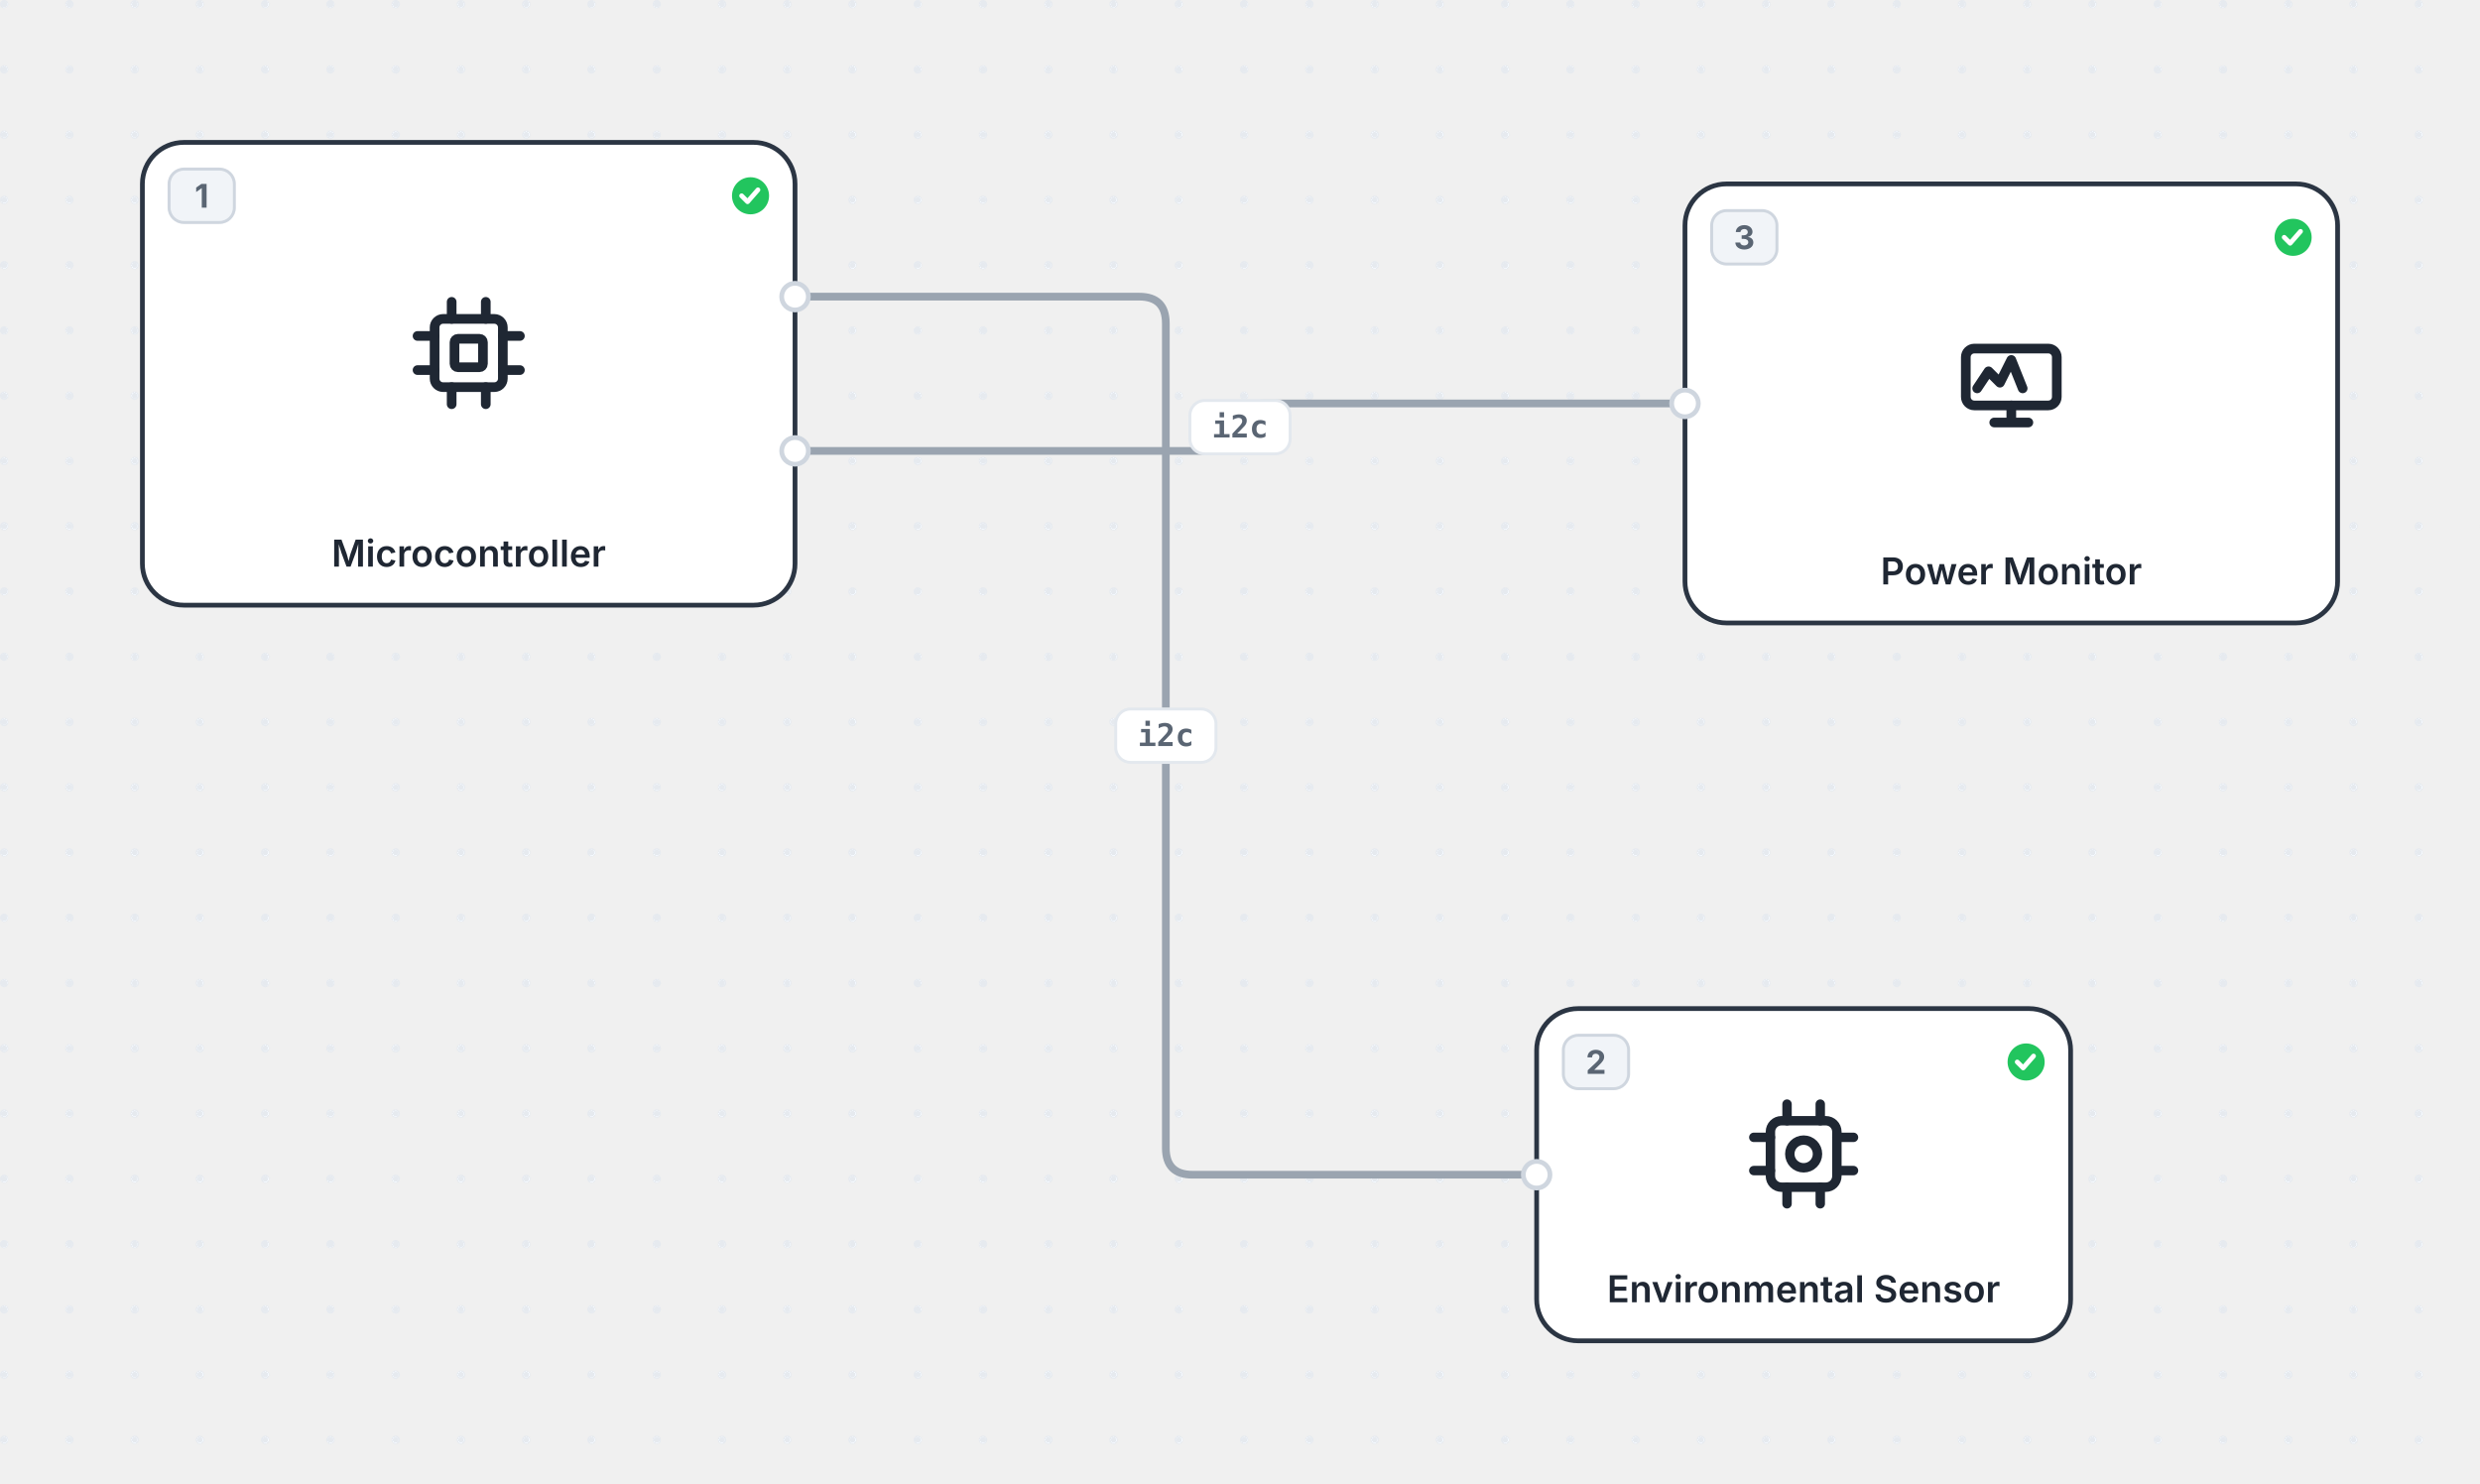
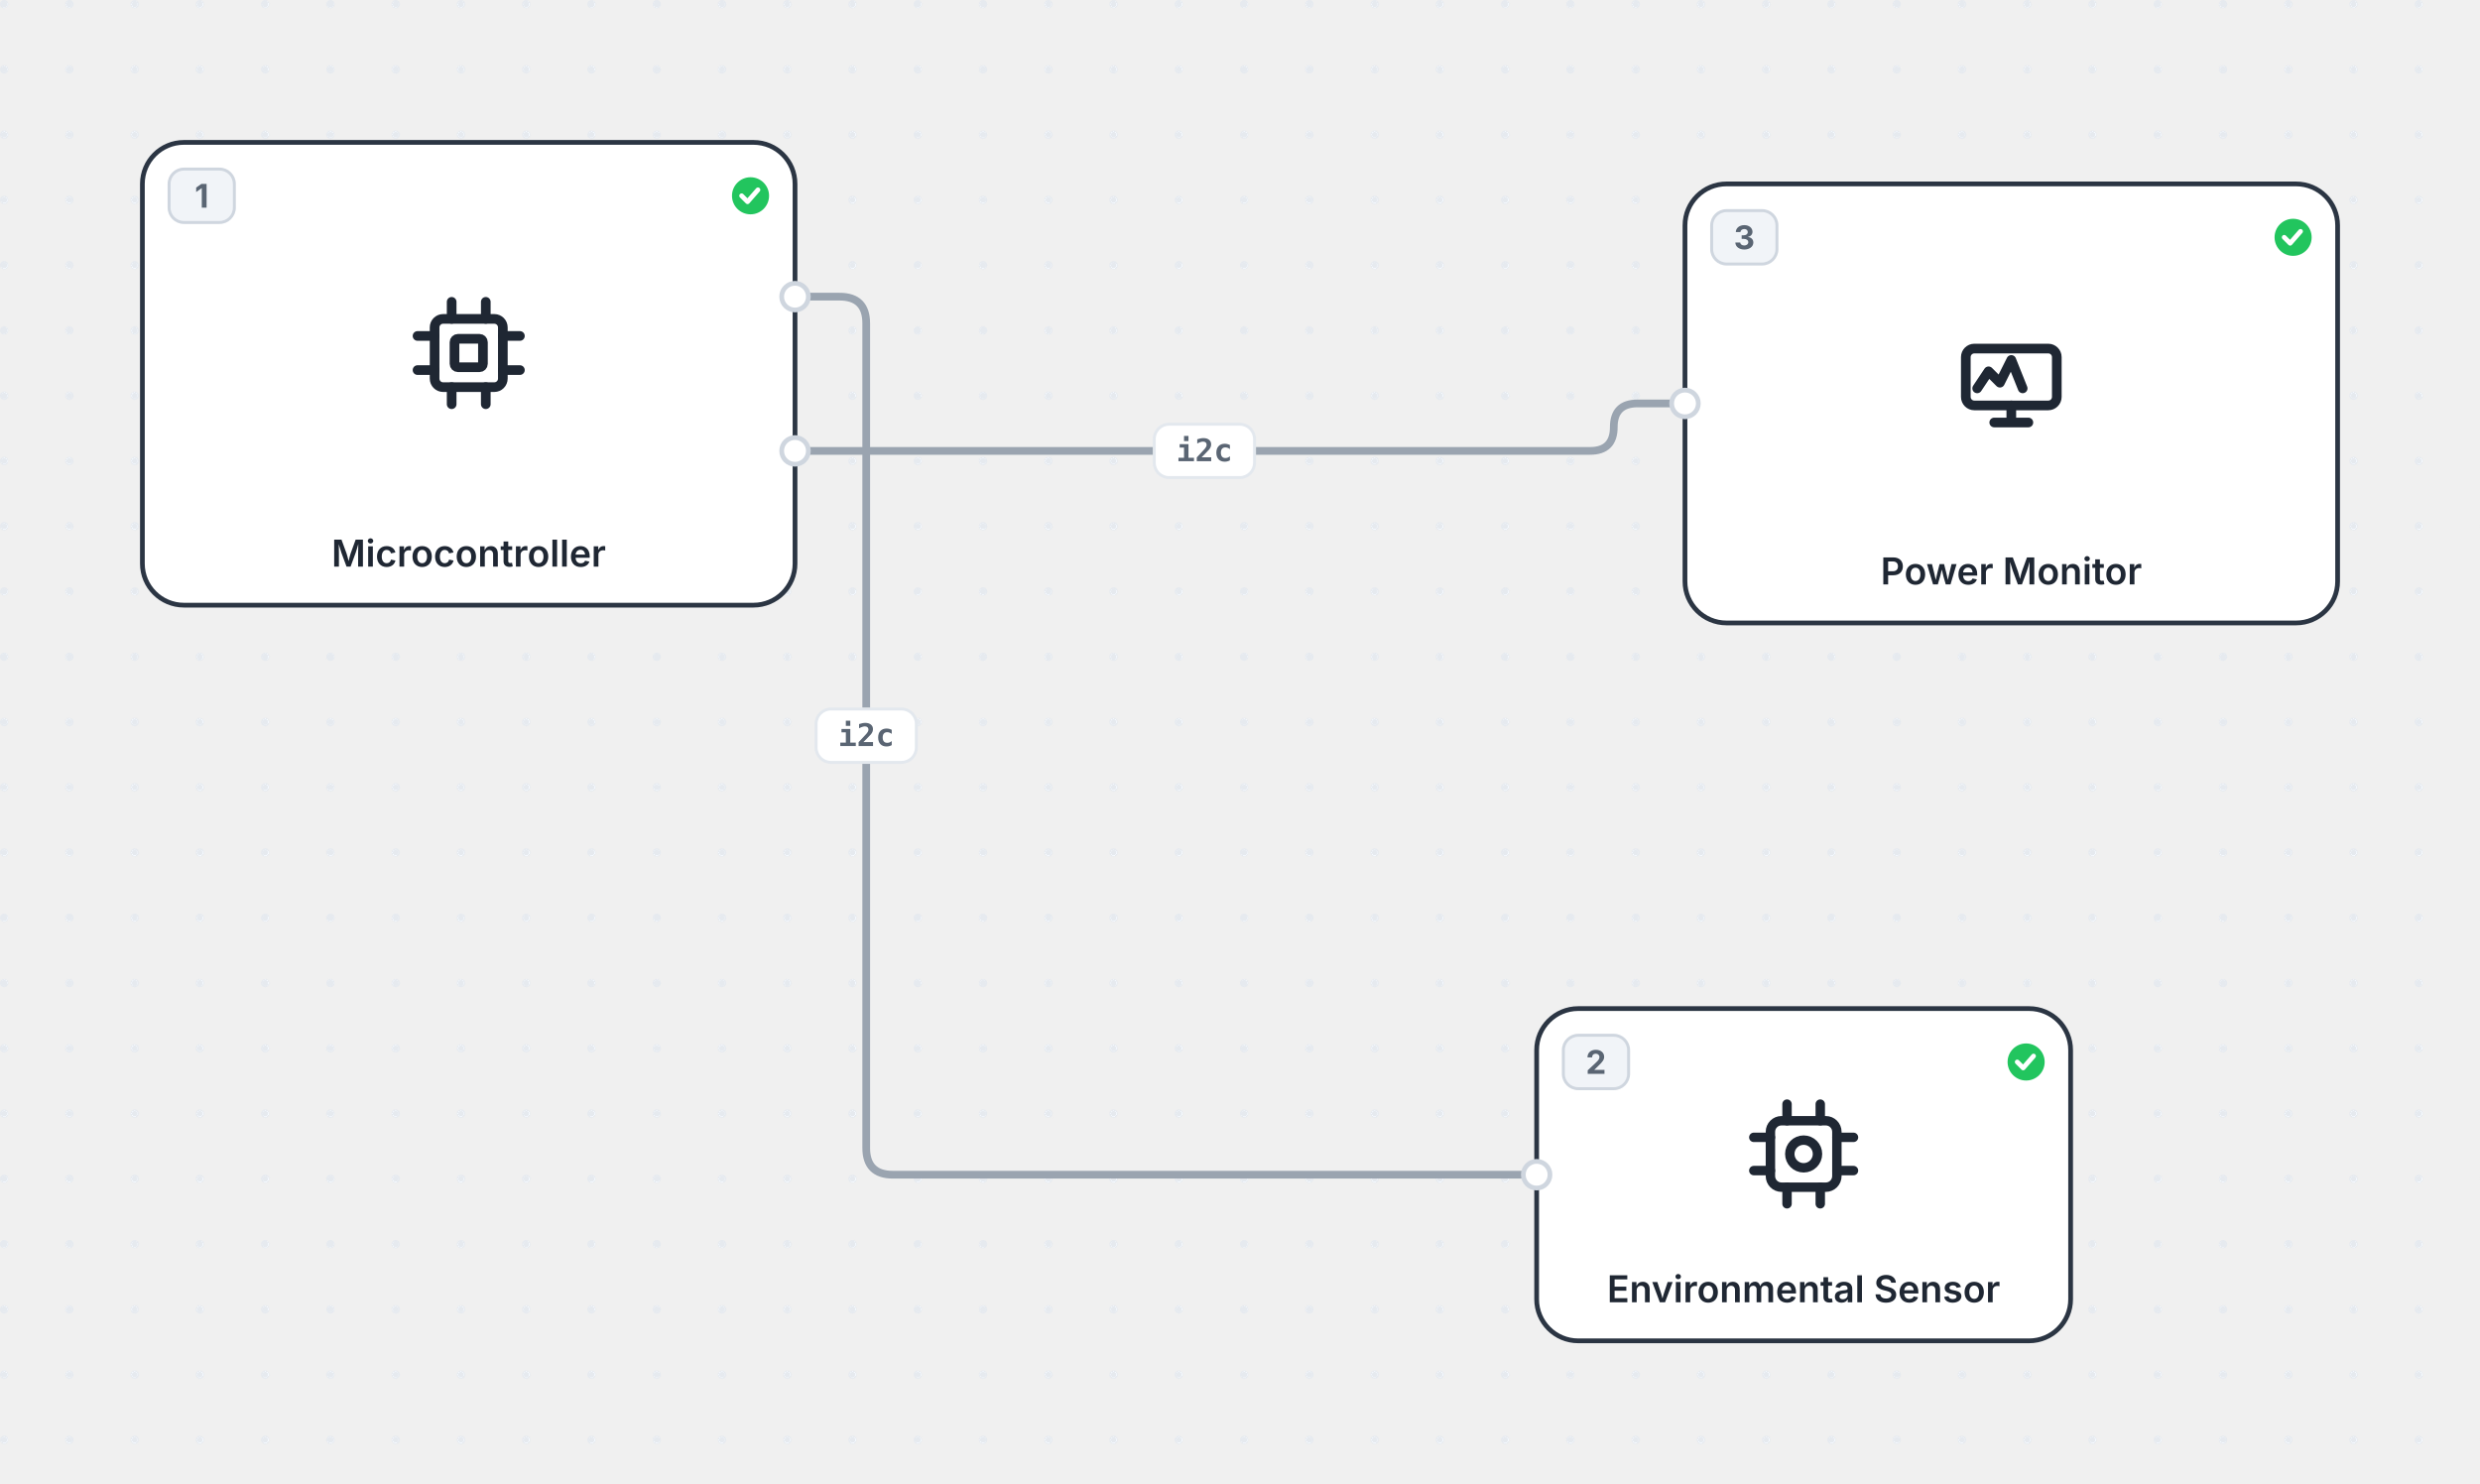
<svg xmlns="http://www.w3.org/2000/svg" width="836" height="500" viewBox="0 0 836 500">
  <defs>
    <pattern id="dots" width="22" height="22" patternUnits="userSpaceOnUse">
      <circle cx="1.4" cy="1.4" r="1.4" fill="#e6eaef" />
    </pattern>
  </defs>
  <rect class="grid-bg" x="0" y="0" width="836" height="500" fill="url(#dots)" />
  <g transform="translate(58,-204)">
    <g data-system-connection-id="w_i2c_sensor">
-       <path class="wire" d="M 210 304 L 225 304 Q 234 304 243 304 L 326 304 Q 335 304 335 313 L 335 591 Q 335 600 344 600 L 427 600 Q 436 600 445 600 L 460 600" fill="none" stroke="#9aa4b0" stroke-width="2.6" stroke-linejoin="round" stroke-linecap="round" />
-       <rect class="wlabel-bg" x="318.1" y="443" width="33.8" height="18" rx="5" fill="#fff" stroke="#e3e8ee" stroke-width="1" />
-       <text class="wlabel-t" x="335" y="452.5" font-family="JetBrains Mono, monospace" font-size="10.5" font-weight="600" fill="#5a6573" text-anchor="middle" dominant-baseline="middle">i2c</text>
+       <path class="wire" d="M 210 304 L 225 304 Q 234 304 234 313 L 234 591 Q 234 600 243 600 L 460 600" fill="none" stroke="#9aa4b0" stroke-width="2.6" stroke-linejoin="round" stroke-linecap="round" />
+       <rect class="wlabel-bg" x="217.1" y="443" width="33.8" height="18" rx="5" fill="#fff" stroke="#e3e8ee" stroke-width="1" />
+       <text class="wlabel-t" x="234" y="452.5" font-family="JetBrains Mono, monospace" font-size="10.5" font-weight="600" fill="#5a6573" text-anchor="middle" dominant-baseline="middle">i2c</text>
    </g>
    <g data-system-connection-id="w_i2c_power_monitor">
-       <path class="wire" d="M 210 356 L 225 356 Q 234 356 243 356 L 352 356 Q 360 356 360 348 L 360 348 Q 360 340 368 340 L 477 340 Q 486 340 495 340 L 510 340" fill="none" stroke="#9aa4b0" stroke-width="2.6" stroke-linejoin="round" stroke-linecap="round" />
-       <rect class="wlabel-bg" x="343.1" y="339" width="33.8" height="18" rx="5" fill="#fff" stroke="#e3e8ee" stroke-width="1" />
-       <text class="wlabel-t" x="360" y="348.5" font-family="JetBrains Mono, monospace" font-size="10.5" font-weight="600" fill="#5a6573" text-anchor="middle" dominant-baseline="middle">i2c</text>
+       <path class="wire" d="M 210 356 L 478 356 Q 486 356 486 348 L 486 348 Q 486 340 494 340 L 510 340" fill="none" stroke="#9aa4b0" stroke-width="2.6" stroke-linejoin="round" stroke-linecap="round" />
+       <rect class="wlabel-bg" x="331.1" y="347" width="33.8" height="18" rx="5" fill="#fff" stroke="#e3e8ee" stroke-width="1" />
+       <text class="wlabel-t" x="348" y="356.5" font-family="JetBrains Mono, monospace" font-size="10.5" font-weight="600" fill="#5a6573" text-anchor="middle" dominant-baseline="middle">i2c</text>
    </g>
    <g class="block" data-system-block-id="controller" transform="translate(-10,252)">
      <rect class="block-rect" width="220" height="156" rx="14" fill="#fff" stroke="#2b3543" stroke-width="1.6" />
      <rect class="numbadge" x="9" y="9" width="22" height="18" rx="5" fill="#f1f4f8" stroke="#cfd6df" stroke-width="1" />
      <text class="numbadge-t" x="20" y="22" font-family="Inter, sans-serif" font-size="11" font-weight="700" fill="#5a6573" text-anchor="middle">1</text>
      <circle class="status-dot" cx="205" cy="18" r="7" fill="#22c55e" stroke="#fff" stroke-width="1.5" />
      <path d="M 202 18 l 2 2 l 3.5 -4" stroke="#fff" stroke-width="1.6" fill="none" stroke-linecap="round" stroke-linejoin="round" />
      <g transform="translate(87,48) scale(1.917)" fill="none" stroke="#1f2733" stroke-width="1.7" stroke-linecap="round" stroke-linejoin="round">
        <rect x="6" y="6" width="12" height="12" rx="1.5" />
        <rect x="9.5" y="9.5" width="5" height="5" rx=".6" />
        <path d="M9 6V3M15 6V3M9 21v-3M15 21v-3M6 9H3M6 15H3M21 9h-3M21 15h-3" />
      </g>
      <text class="block-label" x="110" y="143" font-family="Inter, sans-serif" font-size="12.5" font-weight="600" fill="#1f2733" text-anchor="middle">Microcontroller</text>
      <circle class="port" data-system-port-id="controller_pa0" cx="220" cy="52" r="4.5" fill="#fff" stroke="#cfd6df" stroke-width="1.6" />
      <circle class="port" data-system-port-id="controller_pa1" cx="220" cy="104" r="4.5" fill="#fff" stroke="#cfd6df" stroke-width="1.6" />
    </g>
    <g class="block" data-system-block-id="sensor" transform="translate(460,544)">
      <rect class="block-rect" width="180" height="112" rx="14" fill="#fff" stroke="#2b3543" stroke-width="1.6" />
      <rect class="numbadge" x="9" y="9" width="22" height="18" rx="5" fill="#f1f4f8" stroke="#cfd6df" stroke-width="1" />
      <text class="numbadge-t" x="20" y="22" font-family="Inter, sans-serif" font-size="11" font-weight="700" fill="#5a6573" text-anchor="middle">2</text>
      <circle class="status-dot" cx="165" cy="18" r="7" fill="#22c55e" stroke="#fff" stroke-width="1.5" />
      <path d="M 162 18 l 2 2 l 3.5 -4" stroke="#fff" stroke-width="1.6" fill="none" stroke-linecap="round" stroke-linejoin="round" />
      <g transform="translate(67.6,26.6) scale(1.867)" fill="none" stroke="#1f2733" stroke-width="1.7" stroke-linecap="round" stroke-linejoin="round">
        <rect x="6" y="6" width="12" height="12" rx="2" />
        <path d="M9 3v3M15 3v3M9 18v3M15 18v3M3 9h3M3 15h3M18 9h3M18 15h3" />
        <circle cx="12" cy="12" r="2.5" />
      </g>
      <text class="block-label" x="90" y="99" font-family="Inter, sans-serif" font-size="12.5" font-weight="600" fill="#1f2733" text-anchor="middle">Environmental Sensor</text>
      <circle class="port" data-system-port-id="sensor_scl" cx="0" cy="56" r="4.5" fill="#fff" stroke="#cfd6df" stroke-width="1.6" />
    </g>
    <g class="block" data-system-block-id="power_monitor" transform="translate(510,266)">
      <rect class="block-rect" width="220" height="148" rx="14" fill="#fff" stroke="#2b3543" stroke-width="1.6" />
      <rect class="numbadge" x="9" y="9" width="22" height="18" rx="5" fill="#f1f4f8" stroke="#cfd6df" stroke-width="1" />
      <text class="numbadge-t" x="20" y="22" font-family="Inter, sans-serif" font-size="11" font-weight="700" fill="#5a6573" text-anchor="middle">3</text>
      <circle class="status-dot" cx="205" cy="18" r="7" fill="#22c55e" stroke="#fff" stroke-width="1.5" />
      <path d="M 202 18 l 2 2 l 3.5 -4" stroke="#fff" stroke-width="1.6" fill="none" stroke-linecap="round" stroke-linejoin="round" />
      <g transform="translate(87,44) scale(1.917)" fill="none" stroke="#1f2733" stroke-width="1.7" stroke-linecap="round" stroke-linejoin="round">
        <rect x="4" y="6" width="16" height="10" rx="1.5" />
        <path d="M6 13l2-3 2 2 2-4 2 5M9 19h6M12 16v3" />
      </g>
      <text class="block-label" x="110" y="135" font-family="Inter, sans-serif" font-size="12.5" font-weight="600" fill="#1f2733" text-anchor="middle">Power Monitor</text>
      <circle class="port" data-system-port-id="power_monitor_scl" cx="0" cy="74" r="4.5" fill="#fff" stroke="#cfd6df" stroke-width="1.6" />
    </g>
  </g>
</svg>
